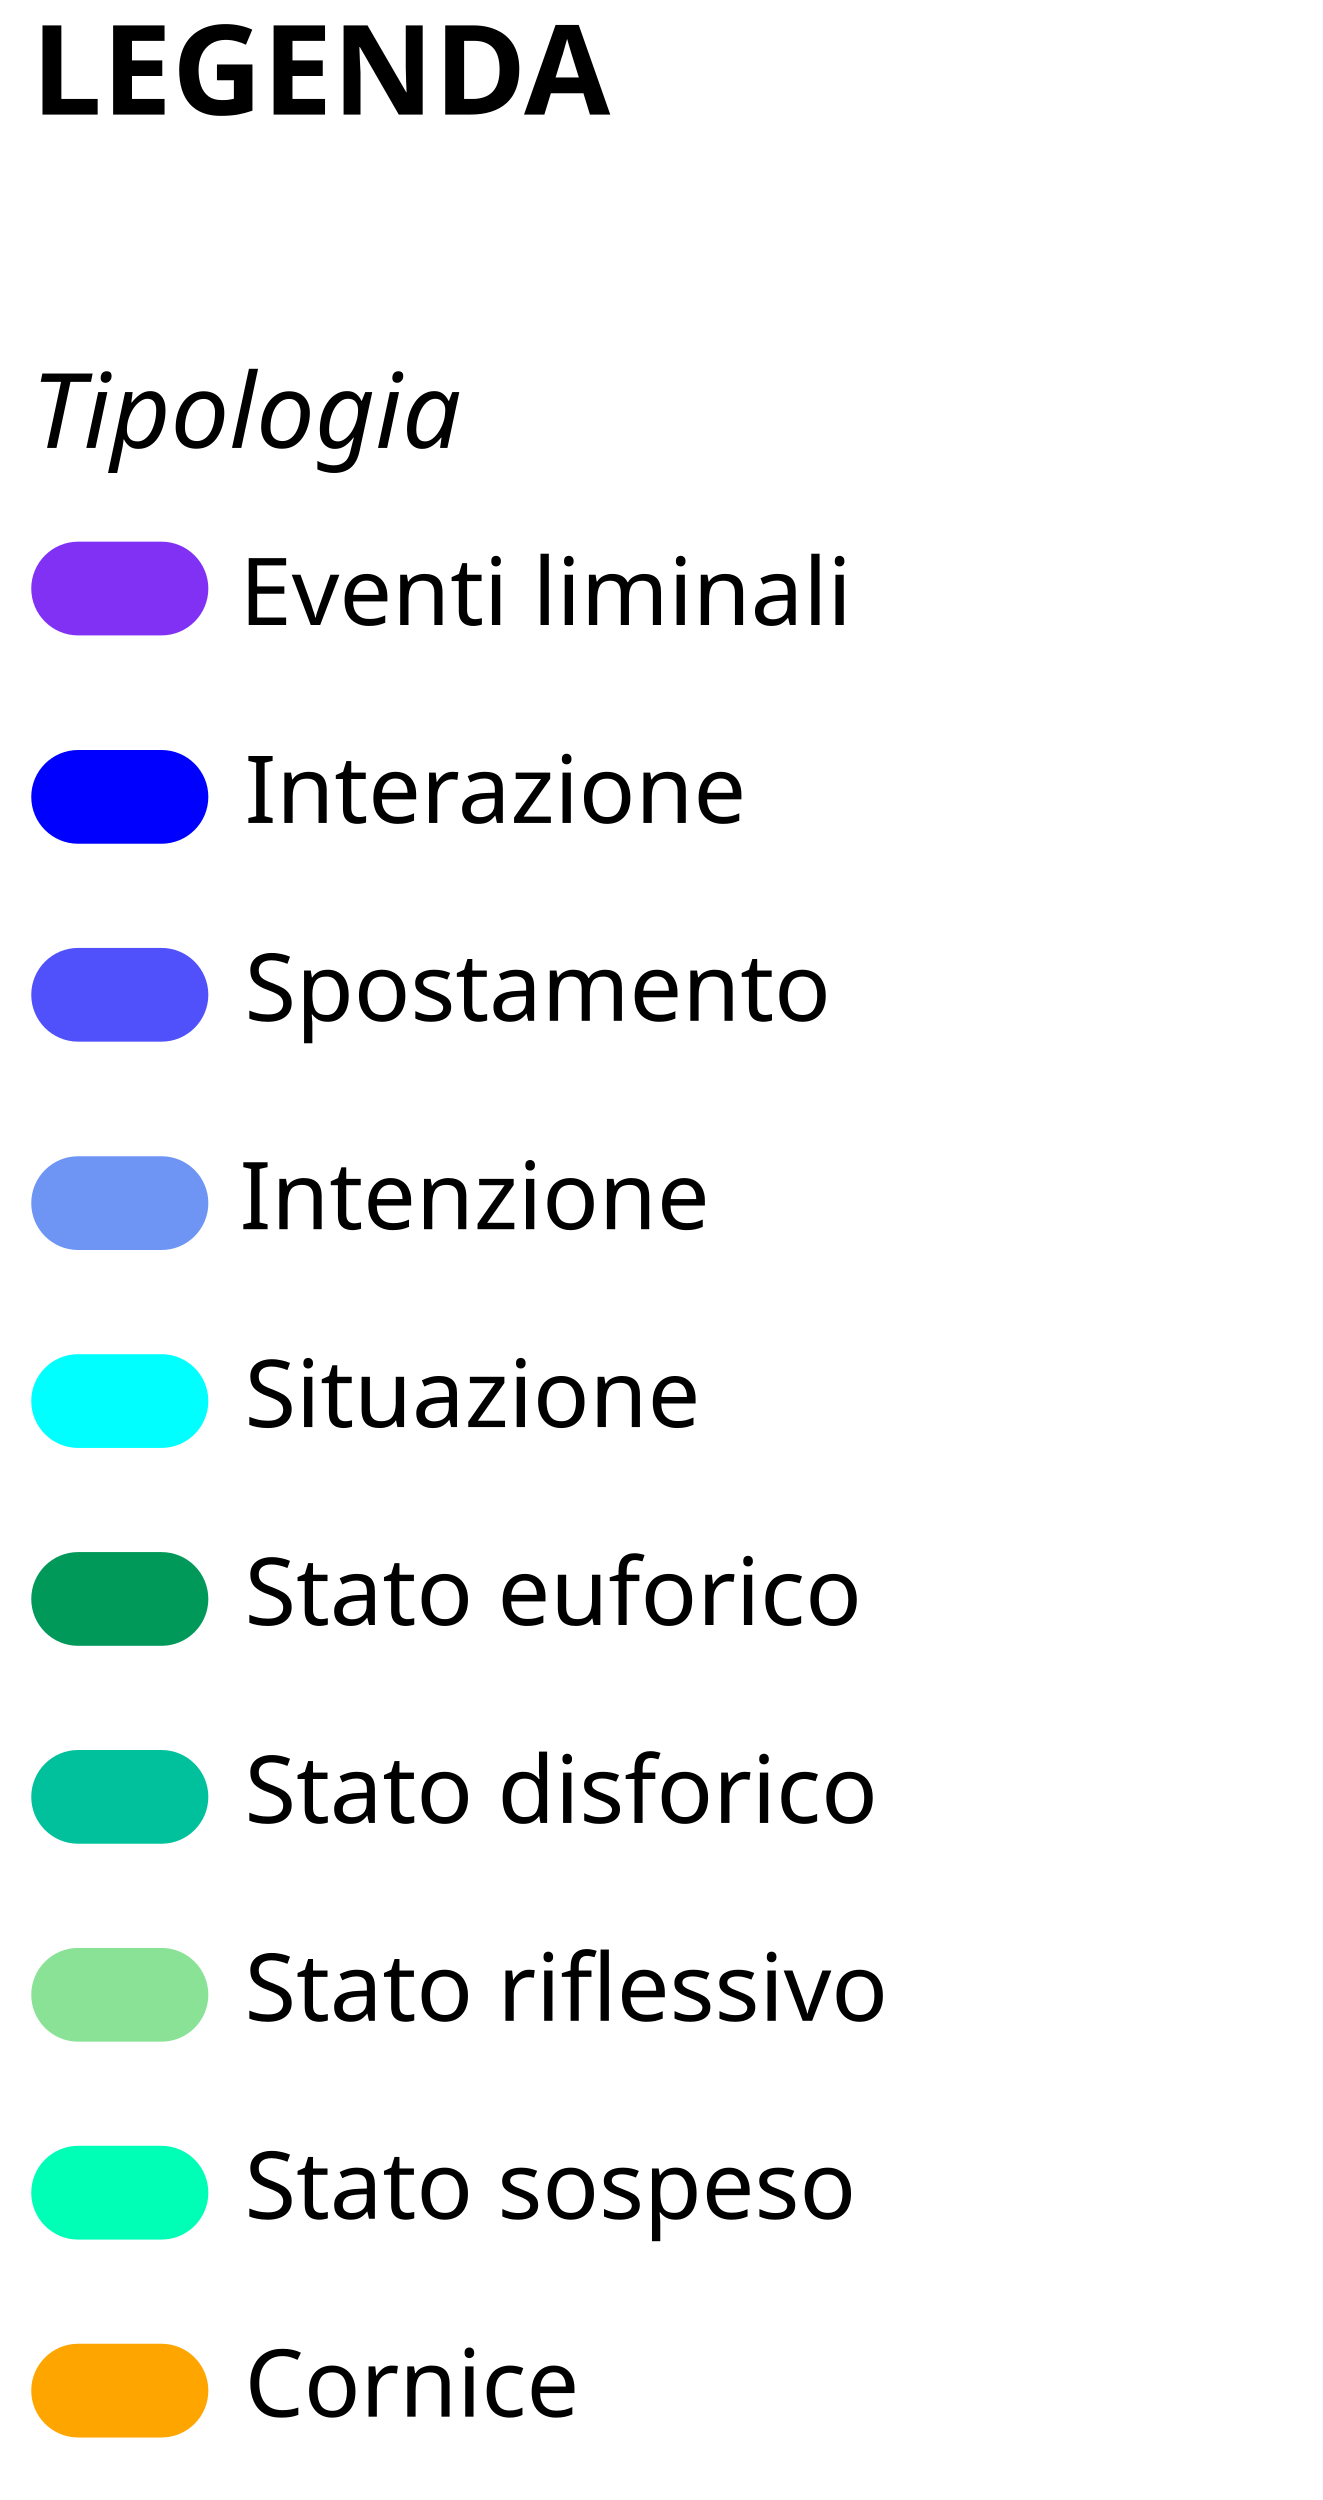
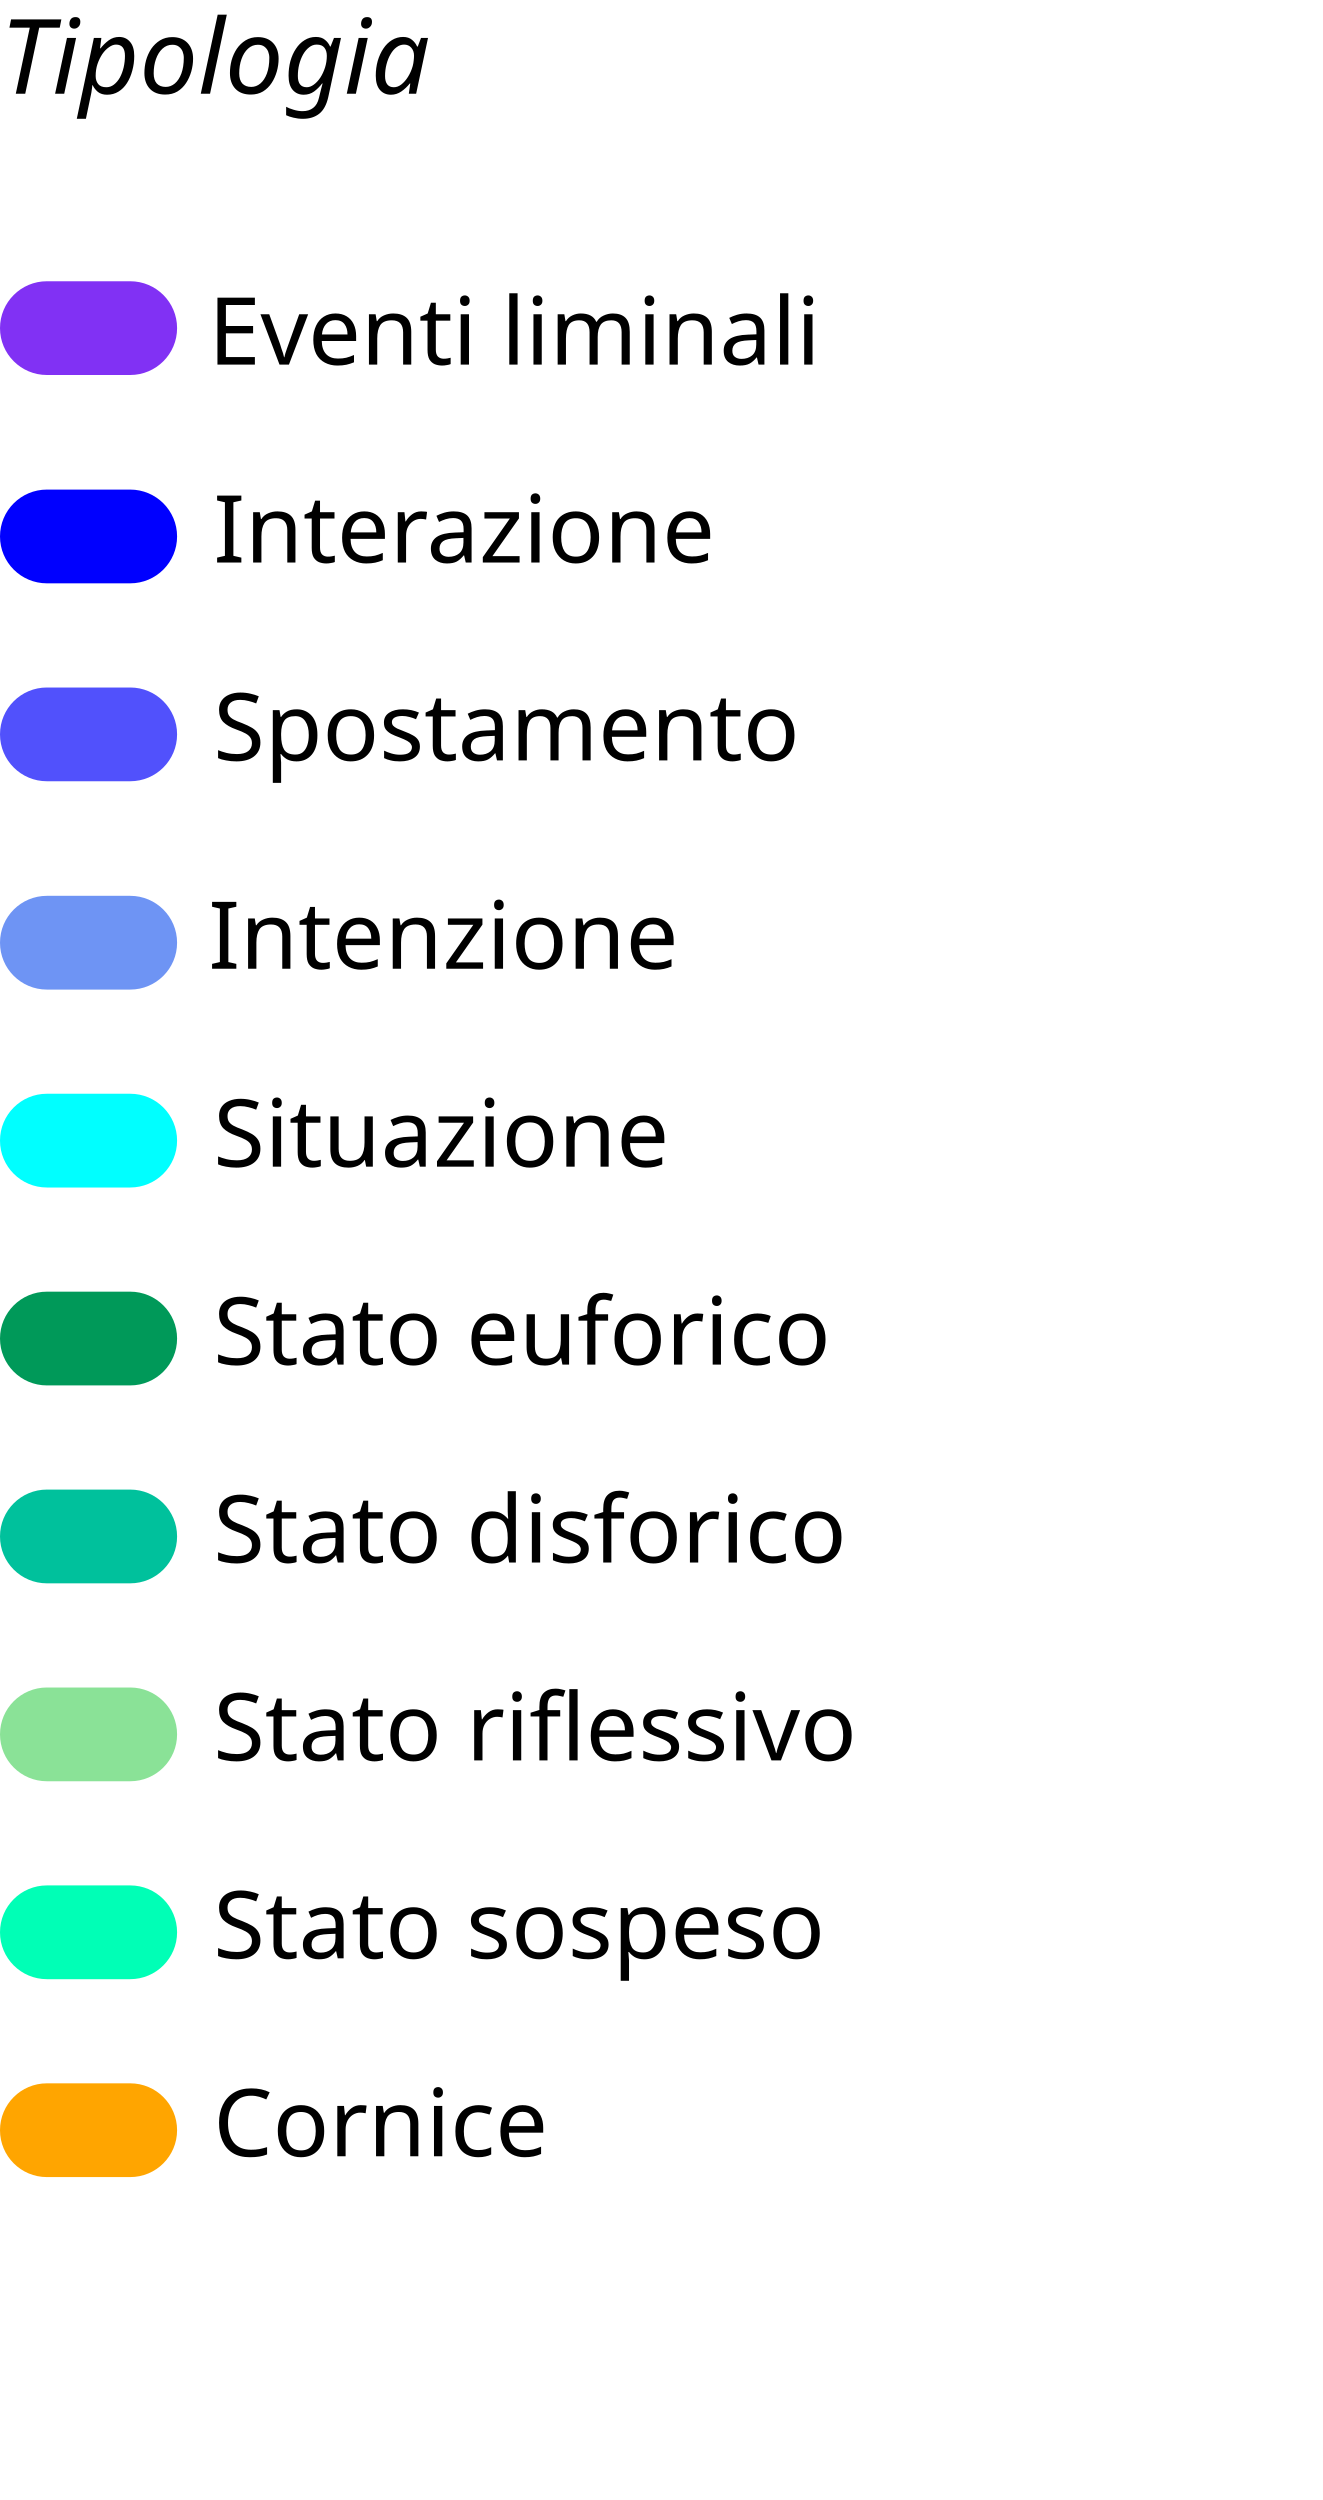
<svg xmlns="http://www.w3.org/2000/svg" width="127" height="240" viewBox="0 0 127 240">
  <defs>
-     <style>
-       .cls-1 {
-         clip-path: url(#clip-legenda_02);
-       }
- 
-       .cls-2 {
-         font-size: 9px;
-         font-family: HKGrotesk-Regular, HK Grotesk;
-         isolation: isolate;
-       }
- 
-       .cls-3 {
-         fill: #8131f4;
-       }
- 
-       .cls-4 {
-         fill: blue;
-       }
- 
-       .cls-5 {
-         fill: #5151fc;
-       }
- 
-       .cls-6 {
-         fill: aqua;
-       }
- 
-       .cls-7 {
-         fill: #009959;
-       }
- 
-       .cls-8 {
-         fill: #00c19c;
-       }
- 
-       .cls-9 {
-         fill: #8ae297;
-       }
- 
-       .cls-10 {
-         fill: #00ffb6;
-       }
- 
-       .cls-11 {
-         fill: orange;
-       }
- 
-       .cls-12 {
-         fill: #6e94f4;
-       }
- 
-       .cls-13 {
-         font-size: 12px;
-         font-family: HKGrotesk-SemiBold, HK Grotesk;
-         font-weight: 600;
-       }
- 
-       .cls-14 {
-         font-size: 10px;
-         font-family: HKGrotesk-Italic, HK Grotesk;
-         font-style: italic;
-       }
-     </style>
    <clipPath id="clip-legenda_02">
      <rect width="127" height="240" />
    </clipPath>
  </defs>
-   <g id="legenda_02" class="cls-1">
-     <g id="Group_788" data-name="Group 788" transform="translate(-836 -1204)">
+   <g id="legenda_02" clip-path="url(#clip-legenda_02)">
+     <g id="Group_788" data-name="Group 788" transform="translate(-839 -1229)">
      <g id="Group_591" data-name="Group 591" transform="translate(47 -50)">
        <g id="Group_312" data-name="Group 312" transform="translate(792 1305)">
-           <text id="Eventi_liminali" data-name="Eventi liminali" class="cls-2" transform="translate(20 9)">
+           <text id="Eventi_liminali" data-name="Eventi liminali" transform="translate(20 9)" font-size="9" font-family="HKGrotesk-Regular, HK Grotesk" style="isolation: isolate">
            <tspan x="0" y="0">Eventi liminali</tspan>
          </text>
-           <path id="Path_47" data-name="Path 47" class="cls-3" d="M4.5,0h8a4.5,4.5,0,0,1,0,9h-8a4.5,4.5,0,0,1,0-9Z" transform="translate(0 1)" />
+           <path id="Path_47" data-name="Path 47" d="M4.5,0h8a4.5,4.5,0,0,1,0,9h-8a4.5,4.5,0,0,1,0-9Z" transform="translate(0 1)" fill="#8131f4" />
        </g>
      </g>
      <g id="Group_592" data-name="Group 592" transform="translate(47 -71)">
-         <text id="Interazione" class="cls-2" transform="translate(812.483 1354)">
+         <text id="Interazione" transform="translate(812.483 1354)" font-size="9" font-family="HKGrotesk-Regular, HK Grotesk" style="isolation: isolate">
          <tspan x="0" y="0">Interazione</tspan>
        </text>
-         <rect id="Rectangle_181" data-name="Rectangle 181" class="cls-4" width="17" height="9" rx="4.5" transform="translate(792 1347)" />
+         <rect id="Rectangle_181" data-name="Rectangle 181" width="17" height="9" rx="4.5" transform="translate(792 1347)" fill="blue" />
      </g>
      <g id="Group_593" data-name="Group 593" transform="translate(47 -72)">
-         <path id="Path_48" data-name="Path 48" class="cls-5" d="M4.5,0h8a4.5,4.5,0,0,1,0,9h-8a4.5,4.5,0,0,1,0-9Z" transform="translate(792 1367)" />
-         <text id="Spostamento" class="cls-2" transform="translate(812.483 1374)">
+         <path id="Path_48" data-name="Path 48" d="M4.5,0h8a4.5,4.5,0,0,1,0,9h-8a4.5,4.5,0,0,1,0-9Z" transform="translate(792 1367)" fill="#5151fc" />
+         <text id="Spostamento" transform="translate(812.483 1374)" font-size="9" font-family="HKGrotesk-Regular, HK Grotesk" style="isolation: isolate">
          <tspan x="0" y="0">Spostamento</tspan>
        </text>
      </g>
      <g id="Group_594" data-name="Group 594" transform="translate(47 -33)">
-         <path id="Path_48-2" data-name="Path 48" class="cls-6" d="M4.5,0h8a4.5,4.5,0,0,1,0,9h-8a4.5,4.5,0,0,1,0-9Z" transform="translate(792 1367)" />
-         <text id="Situazione" class="cls-2" transform="translate(812.483 1374)">
+         <path id="Path_48-2" data-name="Path 48" d="M4.5,0h8a4.5,4.5,0,0,1,0,9h-8a4.5,4.5,0,0,1,0-9Z" transform="translate(792 1367)" fill="aqua" />
+         <text id="Situazione" transform="translate(812.483 1374)" font-size="9" font-family="HKGrotesk-Regular, HK Grotesk" style="isolation: isolate">
          <tspan x="0" y="0">Situazione</tspan>
        </text>
      </g>
      <g id="Group_595" data-name="Group 595" transform="translate(47 -14)">
-         <path id="Path_48-3" data-name="Path 48" class="cls-7" d="M4.5,0h8a4.5,4.5,0,0,1,0,9h-8a4.5,4.5,0,0,1,0-9Z" transform="translate(792 1367)" />
-         <text id="Stato_euforico" data-name="Stato euforico" class="cls-2" transform="translate(812.483 1374)">
+         <path id="Path_48-3" data-name="Path 48" d="M4.5,0h8a4.5,4.5,0,0,1,0,9h-8a4.5,4.5,0,0,1,0-9Z" transform="translate(792 1367)" fill="#009959" />
+         <text id="Stato_euforico" data-name="Stato euforico" transform="translate(812.483 1374)" font-size="9" font-family="HKGrotesk-Regular, HK Grotesk" style="isolation: isolate">
          <tspan x="0" y="0">Stato euforico</tspan>
        </text>
      </g>
      <g id="Group_596" data-name="Group 596" transform="translate(47 5)">
-         <path id="Path_48-4" data-name="Path 48" class="cls-8" d="M4.5,0h8a4.5,4.5,0,0,1,0,9h-8a4.5,4.5,0,0,1,0-9Z" transform="translate(792 1367)" />
-         <text id="Stato_disforico" data-name="Stato disforico" class="cls-2" transform="translate(812.483 1374)">
+         <path id="Path_48-4" data-name="Path 48" d="M4.5,0h8a4.5,4.5,0,0,1,0,9h-8a4.5,4.5,0,0,1,0-9Z" transform="translate(792 1367)" fill="#00c19c" />
+         <text id="Stato_disforico" data-name="Stato disforico" transform="translate(812.483 1374)" font-size="9" font-family="HKGrotesk-Regular, HK Grotesk" style="isolation: isolate">
          <tspan x="0" y="0">Stato disforico</tspan>
        </text>
      </g>
      <g id="Group_597" data-name="Group 597" transform="translate(47 24)">
-         <path id="Path_48-5" data-name="Path 48" class="cls-9" d="M4.5,0h8a4.5,4.5,0,0,1,0,9h-8a4.5,4.5,0,0,1,0-9Z" transform="translate(792 1367)" />
-         <text id="Stato_riflessivo" data-name="Stato riflessivo" class="cls-2" transform="translate(812.483 1374)">
+         <path id="Path_48-5" data-name="Path 48" d="M4.5,0h8a4.5,4.5,0,0,1,0,9h-8a4.5,4.5,0,0,1,0-9Z" transform="translate(792 1367)" fill="#8ae297" />
+         <text id="Stato_riflessivo" data-name="Stato riflessivo" transform="translate(812.483 1374)" font-size="9" font-family="HKGrotesk-Regular, HK Grotesk" style="isolation: isolate">
          <tspan x="0" y="0">Stato riflessivo</tspan>
        </text>
      </g>
      <g id="Group_598" data-name="Group 598" transform="translate(47 43)">
-         <path id="Path_48-6" data-name="Path 48" class="cls-10" d="M4.5,0h8a4.5,4.5,0,0,1,0,9h-8a4.5,4.5,0,0,1,0-9Z" transform="translate(792 1367)" />
-         <text id="Stato_sospeso" data-name="Stato sospeso" class="cls-2" transform="translate(812.483 1374)">
+         <path id="Path_48-6" data-name="Path 48" d="M4.5,0h8a4.5,4.5,0,0,1,0,9h-8a4.5,4.5,0,0,1,0-9Z" transform="translate(792 1367)" fill="#00ffb6" />
+         <text id="Stato_sospeso" data-name="Stato sospeso" transform="translate(812.483 1374)" font-size="9" font-family="HKGrotesk-Regular, HK Grotesk" style="isolation: isolate">
          <tspan x="0" y="0">Stato sospeso</tspan>
        </text>
      </g>
      <g id="Group_599" data-name="Group 599" transform="translate(47 62)">
-         <path id="Path_48-7" data-name="Path 48" class="cls-11" d="M4.5,0h8a4.5,4.5,0,0,1,0,9h-8a4.5,4.5,0,0,1,0-9Z" transform="translate(792 1367)" />
-         <text id="Cornice" class="cls-2" transform="translate(812.483 1374)">
+         <path id="Path_48-7" data-name="Path 48" d="M4.5,0h8a4.5,4.5,0,0,1,0,9h-8a4.5,4.5,0,0,1,0-9Z" transform="translate(792 1367)" fill="orange" />
+         <text id="Cornice" transform="translate(812.483 1374)" font-size="9" font-family="HKGrotesk-Regular, HK Grotesk" style="isolation: isolate">
          <tspan x="0" y="0">Cornice</tspan>
        </text>
      </g>
      <g id="Group_600" data-name="Group 600" transform="translate(47 -12)">
-         <text id="Intenzione" class="cls-2" transform="translate(812 1334)">
+         <text id="Intenzione" transform="translate(812 1334)" font-size="9" font-family="HKGrotesk-Regular, HK Grotesk" style="isolation: isolate">
          <tspan x="0" y="0">Intenzione</tspan>
        </text>
-         <path id="Path_46" data-name="Path 46" class="cls-12" d="M4.5,0h8a4.5,4.5,0,0,1,0,9h-8a4.5,4.5,0,0,1,0-9Z" transform="translate(792 1327)" />
+         <path id="Path_46" data-name="Path 46" d="M4.5,0h8a4.5,4.5,0,0,1,0,9h-8a4.5,4.5,0,0,1,0-9Z" transform="translate(792 1327)" fill="#6e94f4" />
      </g>
-       <text id="LEGENDA" class="cls-13" transform="translate(839 1215)">
-         <tspan x="0" y="0">LEGENDA</tspan>
-       </text>
-       <text id="Tipologia" class="cls-14" transform="translate(839 1247)">
+       <text id="Tipologia" transform="translate(839 1238)" font-size="10" font-family="HKGrotesk-Italic, HK Grotesk" font-style="italic">
        <tspan x="0" y="0">Tipologia</tspan>
      </text>
    </g>
  </g>
</svg>
